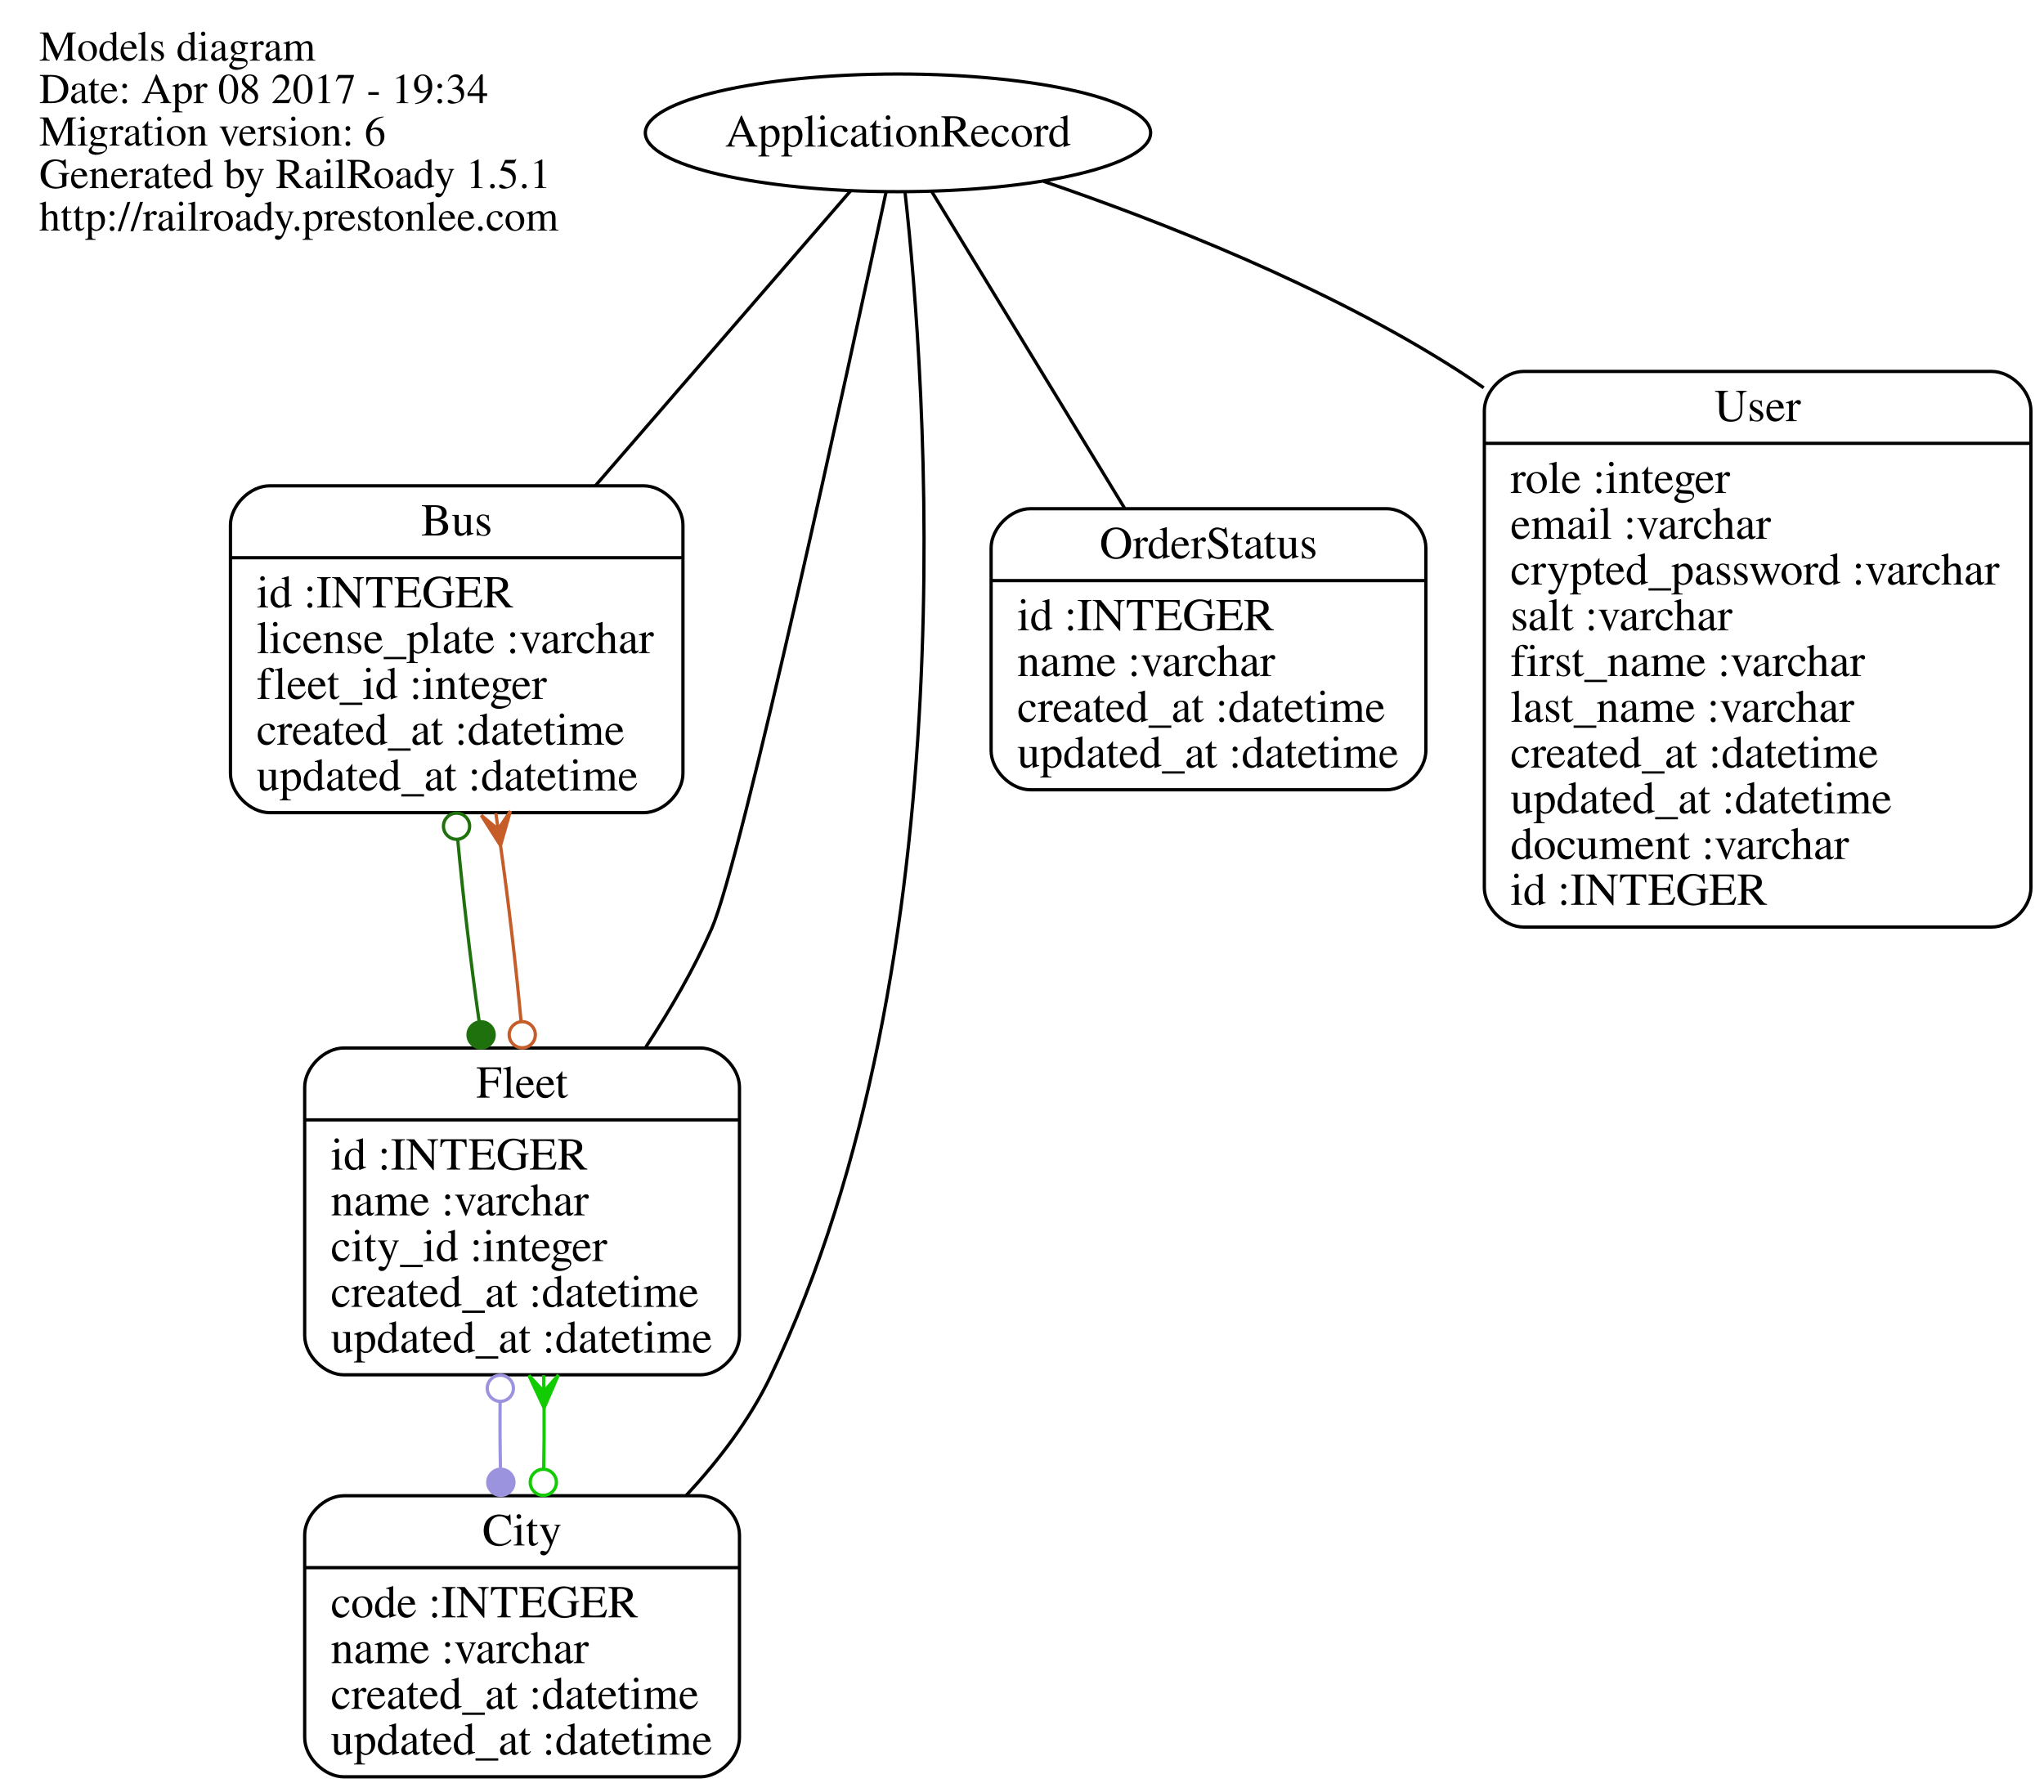
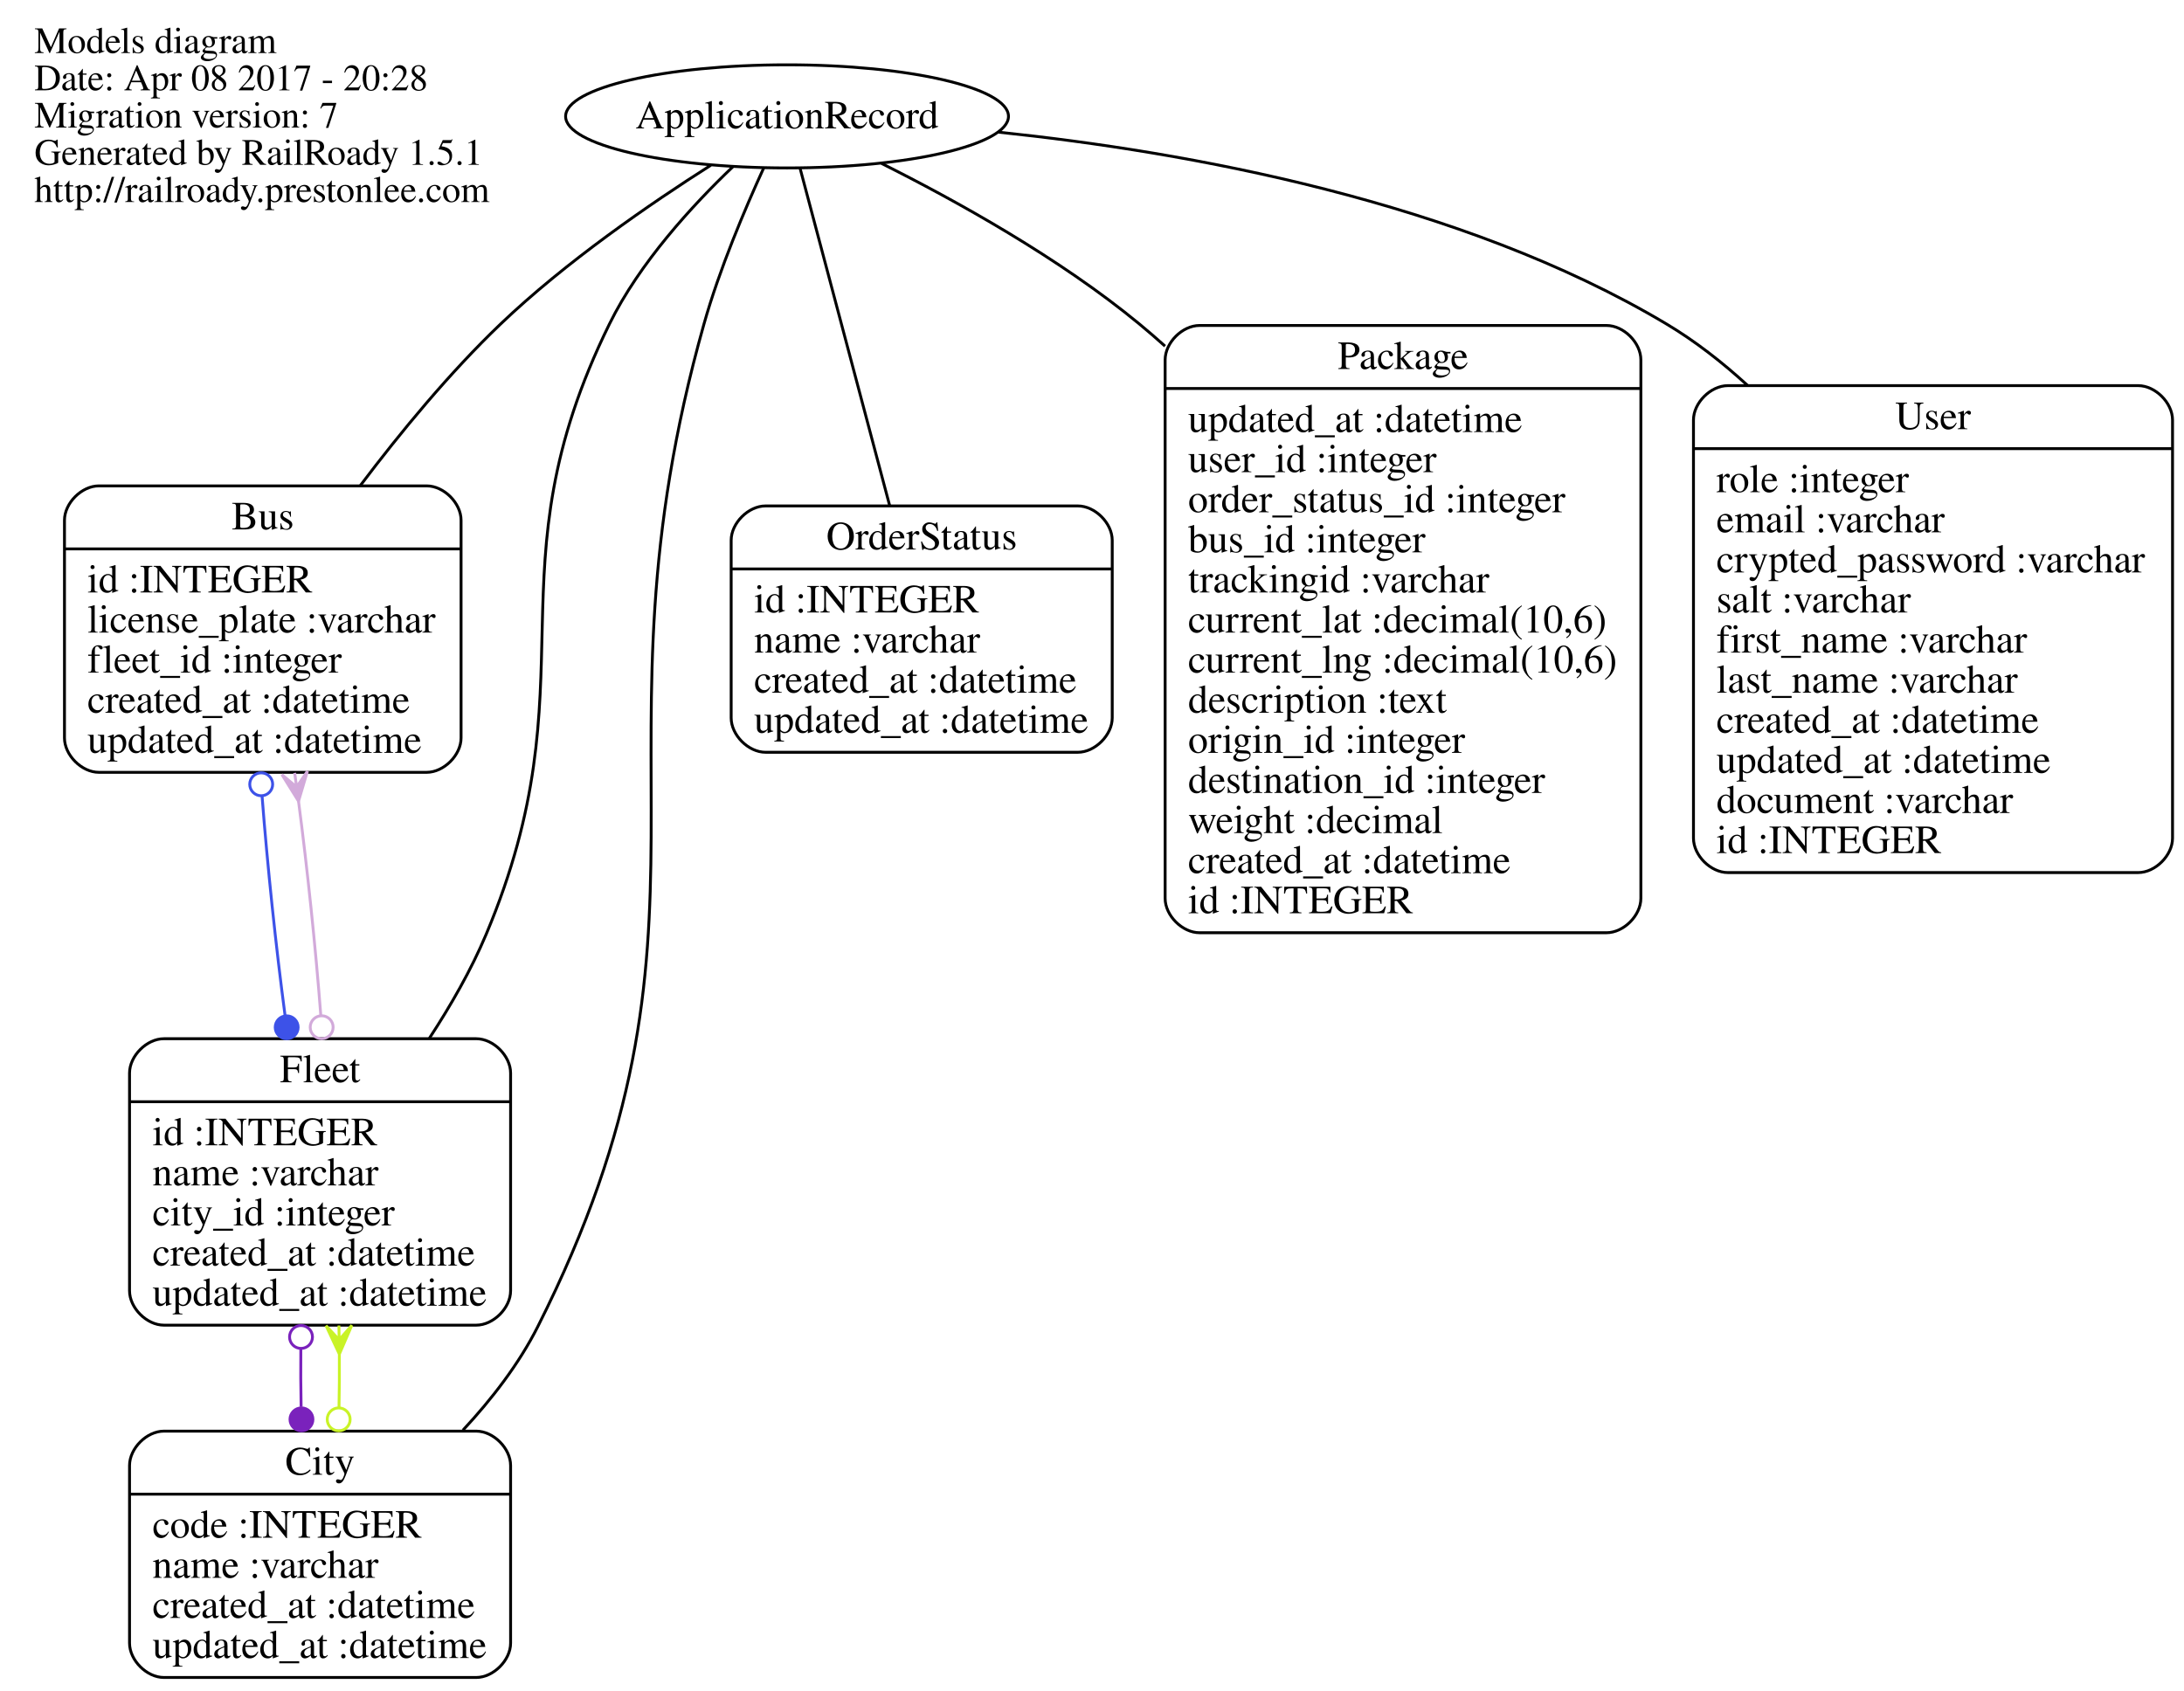
- <svg xmlns="http://www.w3.org/2000/svg" width="625pt" height="548pt" viewBox="0.00 0.00 625.33 548.00">
-   <g id="graph0" class="graph" transform="scale(1 1) rotate(0) translate(4 544)">
-     <polygon fill="none" stroke="none" points="-4,4 -4,-544 621.329,-544 621.329,4 -4,4" />
+ <svg xmlns="http://www.w3.org/2000/svg" width="762pt" height="590pt" viewBox="0.00 0.00 762.33 590.00">
+   <g id="graph0" class="graph" transform="scale(1 1) rotate(0) translate(4 586)">
+     <polygon fill="none" stroke="none" points="-4,4 -4,-586 758.329,-586 758.329,4 -4,4" />
    <g id="node1" class="node">
-       <text text-anchor="start" x="8" y="-525.6" font-family="Times,serif" font-size="13.00">Models diagram</text>
-       <text text-anchor="start" x="8" y="-512.6" font-family="Times,serif" font-size="13.00">Date: Apr 08 2017 - 19:34</text>
-       <text text-anchor="start" x="8" y="-499.6" font-family="Times,serif" font-size="13.00">Migration version: 6</text>
-       <text text-anchor="start" x="8" y="-486.6" font-family="Times,serif" font-size="13.00">Generated by RailRoady 1.5.1</text>
-       <text text-anchor="start" x="8" y="-473.6" font-family="Times,serif" font-size="13.00">http://railroady.prestonlee.com</text>
+       <text text-anchor="start" x="8" y="-567.6" font-family="Times,serif" font-size="13.00">Models diagram</text>
+       <text text-anchor="start" x="8" y="-554.6" font-family="Times,serif" font-size="13.00">Date: Apr 08 2017 - 20:28</text>
+       <text text-anchor="start" x="8" y="-541.6" font-family="Times,serif" font-size="13.00">Migration version: 7</text>
+       <text text-anchor="start" x="8" y="-528.6" font-family="Times,serif" font-size="13.00">Generated by RailRoady 1.5.1</text>
+       <text text-anchor="start" x="8" y="-515.6" font-family="Times,serif" font-size="13.00">http://railroady.prestonlee.com</text>
    </g>
    <g id="node2" class="node">
-       <ellipse fill="none" stroke="black" cx="270.72" cy="-503.5" rx="77.292" ry="18" />
-       <text text-anchor="middle" x="270.72" y="-499.3" font-family="Times,serif" font-size="14.00">ApplicationRecord</text>
+       <ellipse fill="none" stroke="black" cx="270.72" cy="-545.5" rx="77.292" ry="18" />
+       <text text-anchor="middle" x="270.72" y="-541.3" font-family="Times,serif" font-size="14.00">ApplicationRecord</text>
    </g>
    <g id="node3" class="node">
-       <path fill="none" stroke="black" d="M78.504,-295.5C78.504,-295.5 192.936,-295.5 192.936,-295.5 198.936,-295.5 204.936,-301.5 204.936,-307.5 204.936,-307.5 204.936,-383.5 204.936,-383.5 204.936,-389.5 198.936,-395.5 192.936,-395.5 192.936,-395.5 78.504,-395.5 78.504,-395.5 72.504,-395.5 66.504,-389.5 66.504,-383.5 66.504,-383.5 66.504,-307.5 66.504,-307.5 66.504,-301.5 72.504,-295.5 78.504,-295.5" />
-       <text text-anchor="middle" x="135.72" y="-380.3" font-family="Times,serif" font-size="14.00">Bus</text>
-       <polyline fill="none" stroke="black" points="66.504,-373.5 204.936,-373.5 " />
-       <text text-anchor="start" x="74.504" y="-358.3" font-family="Times,serif" font-size="14.00">id :INTEGER</text>
-       <text text-anchor="start" x="74.504" y="-344.3" font-family="Times,serif" font-size="14.00">license_plate :varchar</text>
-       <text text-anchor="start" x="74.504" y="-330.3" font-family="Times,serif" font-size="14.00">fleet_id :integer</text>
-       <text text-anchor="start" x="74.504" y="-316.3" font-family="Times,serif" font-size="14.00">created_at :datetime</text>
-       <text text-anchor="start" x="74.504" y="-302.3" font-family="Times,serif" font-size="14.00">updated_at :datetime</text>
+       <path fill="none" stroke="black" d="M30.504,-316.5C30.504,-316.5 144.936,-316.5 144.936,-316.5 150.936,-316.5 156.936,-322.5 156.936,-328.5 156.936,-328.5 156.936,-404.5 156.936,-404.5 156.936,-410.5 150.936,-416.5 144.936,-416.5 144.936,-416.5 30.504,-416.5 30.504,-416.5 24.504,-416.5 18.504,-410.5 18.504,-404.5 18.504,-404.5 18.504,-328.5 18.504,-328.5 18.504,-322.5 24.504,-316.5 30.504,-316.5" />
+       <text text-anchor="middle" x="87.72" y="-401.3" font-family="Times,serif" font-size="14.00">Bus</text>
+       <polyline fill="none" stroke="black" points="18.504,-394.5 156.936,-394.5 " />
+       <text text-anchor="start" x="26.504" y="-379.3" font-family="Times,serif" font-size="14.00">id :INTEGER</text>
+       <text text-anchor="start" x="26.504" y="-365.3" font-family="Times,serif" font-size="14.00">license_plate :varchar</text>
+       <text text-anchor="start" x="26.504" y="-351.3" font-family="Times,serif" font-size="14.00">fleet_id :integer</text>
+       <text text-anchor="start" x="26.504" y="-337.3" font-family="Times,serif" font-size="14.00">created_at :datetime</text>
+       <text text-anchor="start" x="26.504" y="-323.3" font-family="Times,serif" font-size="14.00">updated_at :datetime</text>
    </g>
    <g id="edge2" class="edge">
-       <path fill="none" stroke="black" d="M256.273,-485.805C237.771,-464.426 204.905,-426.446 178.157,-395.538" />
+       <path fill="none" stroke="black" d="M244.11,-528.437C223.012,-515.029 193.407,-494.67 170.72,-473 153.025,-456.098 135.882,-435.313 121.816,-416.674" />
    </g>
    <g id="node4" class="node">
-       <path fill="none" stroke="black" d="M101.215,-0.5C101.215,-0.5 210.226,-0.5 210.226,-0.5 216.226,-0.5 222.226,-6.5 222.226,-12.5 222.226,-12.5 222.226,-74.5 222.226,-74.5 222.226,-80.5 216.226,-86.5 210.226,-86.5 210.226,-86.5 101.215,-86.5 101.215,-86.5 95.215,-86.5 89.215,-80.5 89.215,-74.5 89.215,-74.5 89.215,-12.5 89.215,-12.5 89.215,-6.5 95.215,-0.5 101.215,-0.5" />
-       <text text-anchor="middle" x="155.72" y="-71.3" font-family="Times,serif" font-size="14.00">City</text>
-       <polyline fill="none" stroke="black" points="89.215,-64.5 222.226,-64.5 " />
-       <text text-anchor="start" x="97.215" y="-49.3" font-family="Times,serif" font-size="14.00">code :INTEGER</text>
-       <text text-anchor="start" x="97.215" y="-35.3" font-family="Times,serif" font-size="14.00">name :varchar</text>
-       <text text-anchor="start" x="97.215" y="-21.3" font-family="Times,serif" font-size="14.00">created_at :datetime</text>
-       <text text-anchor="start" x="97.215" y="-7.3" font-family="Times,serif" font-size="14.00">updated_at :datetime</text>
+       <path fill="none" stroke="black" d="M53.215,-0.5C53.215,-0.5 162.226,-0.5 162.226,-0.5 168.226,-0.5 174.226,-6.5 174.226,-12.5 174.226,-12.5 174.226,-74.5 174.226,-74.5 174.226,-80.5 168.226,-86.5 162.226,-86.5 162.226,-86.5 53.215,-86.5 53.215,-86.5 47.215,-86.5 41.215,-80.5 41.215,-74.5 41.215,-74.5 41.215,-12.5 41.215,-12.5 41.215,-6.5 47.215,-0.5 53.215,-0.5" />
+       <text text-anchor="middle" x="107.72" y="-71.3" font-family="Times,serif" font-size="14.00">City</text>
+       <polyline fill="none" stroke="black" points="41.215,-64.5 174.226,-64.5 " />
+       <text text-anchor="start" x="49.215" y="-49.3" font-family="Times,serif" font-size="14.00">code :INTEGER</text>
+       <text text-anchor="start" x="49.215" y="-35.3" font-family="Times,serif" font-size="14.00">name :varchar</text>
+       <text text-anchor="start" x="49.215" y="-21.3" font-family="Times,serif" font-size="14.00">created_at :datetime</text>
+       <text text-anchor="start" x="49.215" y="-7.3" font-family="Times,serif" font-size="14.00">updated_at :datetime</text>
    </g>
    <g id="edge4" class="edge">
-       <path fill="none" stroke="black" d="M272.899,-485.141C279.113,-429.305 292.76,-250.553 231.72,-123 225.415,-109.825 216.027,-97.473 205.982,-86.642" />
+       <path fill="none" stroke="black" d="M262.595,-527.537C256.071,-513.28 247.136,-492.21 241.72,-473 198.938,-321.238 254.668,-263.813 183.72,-123 177.148,-109.956 167.654,-97.657 157.59,-86.835" />
    </g>
    <g id="node5" class="node">
-       <path fill="none" stroke="black" d="M101.215,-123.5C101.215,-123.5 210.226,-123.5 210.226,-123.5 216.226,-123.5 222.226,-129.5 222.226,-135.5 222.226,-135.5 222.226,-211.5 222.226,-211.5 222.226,-217.5 216.226,-223.5 210.226,-223.5 210.226,-223.5 101.215,-223.5 101.215,-223.5 95.215,-223.5 89.215,-217.5 89.215,-211.5 89.215,-211.5 89.215,-135.5 89.215,-135.5 89.215,-129.5 95.215,-123.5 101.215,-123.5" />
-       <text text-anchor="middle" x="155.72" y="-208.3" font-family="Times,serif" font-size="14.00">Fleet</text>
-       <polyline fill="none" stroke="black" points="89.215,-201.5 222.226,-201.5 " />
-       <text text-anchor="start" x="97.215" y="-186.3" font-family="Times,serif" font-size="14.00">id :INTEGER</text>
-       <text text-anchor="start" x="97.215" y="-172.3" font-family="Times,serif" font-size="14.00">name :varchar</text>
-       <text text-anchor="start" x="97.215" y="-158.3" font-family="Times,serif" font-size="14.00">city_id :integer</text>
-       <text text-anchor="start" x="97.215" y="-144.3" font-family="Times,serif" font-size="14.00">created_at :datetime</text>
-       <text text-anchor="start" x="97.215" y="-130.3" font-family="Times,serif" font-size="14.00">updated_at :datetime</text>
+       <path fill="none" stroke="black" d="M53.215,-123.5C53.215,-123.5 162.226,-123.5 162.226,-123.5 168.226,-123.5 174.226,-129.5 174.226,-135.5 174.226,-135.5 174.226,-211.5 174.226,-211.5 174.226,-217.5 168.226,-223.5 162.226,-223.5 162.226,-223.5 53.215,-223.5 53.215,-223.5 47.215,-223.5 41.215,-217.5 41.215,-211.5 41.215,-211.5 41.215,-135.5 41.215,-135.5 41.215,-129.5 47.215,-123.5 53.215,-123.5" />
+       <text text-anchor="middle" x="107.72" y="-208.3" font-family="Times,serif" font-size="14.00">Fleet</text>
+       <polyline fill="none" stroke="black" points="41.215,-201.5 174.226,-201.5 " />
+       <text text-anchor="start" x="49.215" y="-186.3" font-family="Times,serif" font-size="14.00">id :INTEGER</text>
+       <text text-anchor="start" x="49.215" y="-172.3" font-family="Times,serif" font-size="14.00">name :varchar</text>
+       <text text-anchor="start" x="49.215" y="-158.3" font-family="Times,serif" font-size="14.00">city_id :integer</text>
+       <text text-anchor="start" x="49.215" y="-144.3" font-family="Times,serif" font-size="14.00">created_at :datetime</text>
+       <text text-anchor="start" x="49.215" y="-130.3" font-family="Times,serif" font-size="14.00">updated_at :datetime</text>
    </g>
    <g id="edge7" class="edge">
-       <path fill="none" stroke="black" d="M267.064,-485.332C255.976,-433.52 222.93,-280.99 213.72,-260 208.315,-247.681 201.099,-235.242 193.597,-223.81" />
+       <path fill="none" stroke="black" d="M251.786,-527.889C237.723,-514.48 219.228,-494.381 208.72,-473 166.124,-386.325 203.118,-349.042 165.72,-260 160.511,-247.597 153.376,-235.123 145.89,-223.684" />
    </g>
    <g id="node6" class="node">
-       <path fill="none" stroke="black" d="M311.215,-302.5C311.215,-302.5 420.226,-302.5 420.226,-302.5 426.226,-302.5 432.226,-308.5 432.226,-314.5 432.226,-314.5 432.226,-376.5 432.226,-376.5 432.226,-382.5 426.226,-388.5 420.226,-388.5 420.226,-388.5 311.215,-388.5 311.215,-388.5 305.215,-388.5 299.215,-382.5 299.215,-376.5 299.215,-376.5 299.215,-314.5 299.215,-314.5 299.215,-308.5 305.215,-302.5 311.215,-302.5" />
-       <text text-anchor="middle" x="365.72" y="-373.3" font-family="Times,serif" font-size="14.00">OrderStatus</text>
-       <polyline fill="none" stroke="black" points="299.215,-366.5 432.226,-366.5 " />
-       <text text-anchor="start" x="307.215" y="-351.3" font-family="Times,serif" font-size="14.00">id :INTEGER</text>
-       <text text-anchor="start" x="307.215" y="-337.3" font-family="Times,serif" font-size="14.00">name :varchar</text>
-       <text text-anchor="start" x="307.215" y="-323.3" font-family="Times,serif" font-size="14.00">created_at :datetime</text>
-       <text text-anchor="start" x="307.215" y="-309.3" font-family="Times,serif" font-size="14.00">updated_at :datetime</text>
+       <path fill="none" stroke="black" d="M263.215,-323.5C263.215,-323.5 372.226,-323.5 372.226,-323.5 378.226,-323.5 384.226,-329.5 384.226,-335.5 384.226,-335.5 384.226,-397.5 384.226,-397.5 384.226,-403.5 378.226,-409.5 372.226,-409.5 372.226,-409.5 263.215,-409.5 263.215,-409.5 257.215,-409.5 251.215,-403.5 251.215,-397.5 251.215,-397.5 251.215,-335.5 251.215,-335.5 251.215,-329.5 257.215,-323.5 263.215,-323.5" />
+       <text text-anchor="middle" x="317.72" y="-394.3" font-family="Times,serif" font-size="14.00">OrderStatus</text>
+       <polyline fill="none" stroke="black" points="251.215,-387.5 384.226,-387.5 " />
+       <text text-anchor="start" x="259.215" y="-372.3" font-family="Times,serif" font-size="14.00">id :INTEGER</text>
+       <text text-anchor="start" x="259.215" y="-358.3" font-family="Times,serif" font-size="14.00">name :varchar</text>
+       <text text-anchor="start" x="259.215" y="-344.3" font-family="Times,serif" font-size="14.00">created_at :datetime</text>
+       <text text-anchor="start" x="259.215" y="-330.3" font-family="Times,serif" font-size="14.00">updated_at :datetime</text>
    </g>
    <g id="edge8" class="edge">
-       <path fill="none" stroke="black" d="M281.068,-485.508C295.11,-462.45 320.669,-420.479 340.041,-388.668" />
+       <path fill="none" stroke="black" d="M275.227,-527.528C282.372,-500.619 296.516,-447.356 306.519,-409.683" />
    </g>
    <g id="node7" class="node">
-       <path fill="none" stroke="black" d="M462.111,-260.5C462.111,-260.5 605.329,-260.5 605.329,-260.5 611.329,-260.5 617.329,-266.5 617.329,-272.5 617.329,-272.5 617.329,-418.5 617.329,-418.5 617.329,-424.5 611.329,-430.5 605.329,-430.5 605.329,-430.5 462.111,-430.5 462.111,-430.5 456.111,-430.5 450.111,-424.5 450.111,-418.5 450.111,-418.5 450.111,-272.5 450.111,-272.5 450.111,-266.5 456.111,-260.5 462.111,-260.5" />
-       <text text-anchor="middle" x="533.72" y="-415.3" font-family="Times,serif" font-size="14.00">User</text>
-       <polyline fill="none" stroke="black" points="450.111,-408.5 617.329,-408.5 " />
-       <text text-anchor="start" x="458.111" y="-393.3" font-family="Times,serif" font-size="14.00">role :integer</text>
-       <text text-anchor="start" x="458.111" y="-379.3" font-family="Times,serif" font-size="14.00">email :varchar</text>
-       <text text-anchor="start" x="458.111" y="-365.3" font-family="Times,serif" font-size="14.00">crypted_password :varchar</text>
-       <text text-anchor="start" x="458.111" y="-351.3" font-family="Times,serif" font-size="14.00">salt :varchar</text>
-       <text text-anchor="start" x="458.111" y="-337.3" font-family="Times,serif" font-size="14.00">first_name :varchar</text>
-       <text text-anchor="start" x="458.111" y="-323.3" font-family="Times,serif" font-size="14.00">last_name :varchar</text>
-       <text text-anchor="start" x="458.111" y="-309.3" font-family="Times,serif" font-size="14.00">created_at :datetime</text>
-       <text text-anchor="start" x="458.111" y="-295.3" font-family="Times,serif" font-size="14.00">updated_at :datetime</text>
-       <text text-anchor="start" x="458.111" y="-281.3" font-family="Times,serif" font-size="14.00">document :varchar</text>
-       <text text-anchor="start" x="458.111" y="-267.3" font-family="Times,serif" font-size="14.00">id :INTEGER</text>
+       <path fill="none" stroke="black" d="M414.692,-260.5C414.692,-260.5 556.748,-260.5 556.748,-260.5 562.748,-260.5 568.748,-266.5 568.748,-272.5 568.748,-272.5 568.748,-460.5 568.748,-460.5 568.748,-466.5 562.748,-472.5 556.748,-472.5 556.748,-472.5 414.692,-472.5 414.692,-472.5 408.692,-472.5 402.692,-466.5 402.692,-460.5 402.692,-460.5 402.692,-272.5 402.692,-272.5 402.692,-266.5 408.692,-260.5 414.692,-260.5" />
+       <text text-anchor="middle" x="485.72" y="-457.3" font-family="Times,serif" font-size="14.00">Package</text>
+       <polyline fill="none" stroke="black" points="402.692,-450.5 568.748,-450.5 " />
+       <text text-anchor="start" x="410.692" y="-435.3" font-family="Times,serif" font-size="14.00">updated_at :datetime</text>
+       <text text-anchor="start" x="410.692" y="-421.3" font-family="Times,serif" font-size="14.00">user_id :integer</text>
+       <text text-anchor="start" x="410.692" y="-407.3" font-family="Times,serif" font-size="14.00">order_status_id :integer</text>
+       <text text-anchor="start" x="410.692" y="-393.3" font-family="Times,serif" font-size="14.00">bus_id :integer</text>
+       <text text-anchor="start" x="410.692" y="-379.3" font-family="Times,serif" font-size="14.00">trackingid :varchar</text>
+       <text text-anchor="start" x="410.692" y="-365.3" font-family="Times,serif" font-size="14.00">current_lat :decimal(10,6)</text>
+       <text text-anchor="start" x="410.692" y="-351.3" font-family="Times,serif" font-size="14.00">current_lng :decimal(10,6)</text>
+       <text text-anchor="start" x="410.692" y="-337.3" font-family="Times,serif" font-size="14.00">description :text</text>
+       <text text-anchor="start" x="410.692" y="-323.3" font-family="Times,serif" font-size="14.00">origin_id :integer</text>
+       <text text-anchor="start" x="410.692" y="-309.3" font-family="Times,serif" font-size="14.00">destination_id :integer</text>
+       <text text-anchor="start" x="410.692" y="-295.3" font-family="Times,serif" font-size="14.00">weight :decimal</text>
+       <text text-anchor="start" x="410.692" y="-281.3" font-family="Times,serif" font-size="14.00">created_at :datetime</text>
+       <text text-anchor="start" x="410.692" y="-267.3" font-family="Times,serif" font-size="14.00">id :INTEGER</text>
    </g>
    <g id="edge9" class="edge">
-       <path fill="none" stroke="black" d="M315.293,-488.647C351.07,-476.429 401.748,-456.592 441.72,-431 444.46,-429.246 447.194,-427.407 449.915,-425.5" />
+       <path fill="none" stroke="black" d="M303.664,-529.09C329.567,-516.122 365.815,-496.036 393.72,-473 396.719,-470.525 399.702,-467.947 402.66,-465.288" />
+     </g>
+     <g id="node8" class="node">
+       <path fill="none" stroke="black" d="M599.111,-281.5C599.111,-281.5 742.329,-281.5 742.329,-281.5 748.329,-281.5 754.329,-287.5 754.329,-293.5 754.329,-293.5 754.329,-439.5 754.329,-439.5 754.329,-445.5 748.329,-451.5 742.329,-451.5 742.329,-451.5 599.111,-451.5 599.111,-451.5 593.111,-451.5 587.111,-445.5 587.111,-439.5 587.111,-439.5 587.111,-293.5 587.111,-293.5 587.111,-287.5 593.111,-281.5 599.111,-281.5" />
+       <text text-anchor="middle" x="670.72" y="-436.3" font-family="Times,serif" font-size="14.00">User</text>
+       <polyline fill="none" stroke="black" points="587.111,-429.5 754.329,-429.5 " />
+       <text text-anchor="start" x="595.111" y="-414.3" font-family="Times,serif" font-size="14.00">role :integer</text>
+       <text text-anchor="start" x="595.111" y="-400.3" font-family="Times,serif" font-size="14.00">email :varchar</text>
+       <text text-anchor="start" x="595.111" y="-386.3" font-family="Times,serif" font-size="14.00">crypted_password :varchar</text>
+       <text text-anchor="start" x="595.111" y="-372.3" font-family="Times,serif" font-size="14.00">salt :varchar</text>
+       <text text-anchor="start" x="595.111" y="-358.3" font-family="Times,serif" font-size="14.00">first_name :varchar</text>
+       <text text-anchor="start" x="595.111" y="-344.3" font-family="Times,serif" font-size="14.00">last_name :varchar</text>
+       <text text-anchor="start" x="595.111" y="-330.3" font-family="Times,serif" font-size="14.00">created_at :datetime</text>
+       <text text-anchor="start" x="595.111" y="-316.3" font-family="Times,serif" font-size="14.00">updated_at :datetime</text>
+       <text text-anchor="start" x="595.111" y="-302.3" font-family="Times,serif" font-size="14.00">document :varchar</text>
+       <text text-anchor="start" x="595.111" y="-288.3" font-family="Times,serif" font-size="14.00">id :INTEGER</text>
+     </g>
+     <g id="edge10" class="edge">
+       <path fill="none" stroke="black" d="M344.595,-539.98C409.91,-533.152 505.725,-516.015 577.72,-473 587.676,-467.052 597.14,-459.678 605.95,-451.614" />
    </g>
    <g id="edge1" class="edge">
-       <path fill="none" stroke="#1e710c" d="M136.037,-287.243C137.703,-269.324 140.03,-249.558 142.58,-231.646" />
-       <ellipse fill="none" stroke="#1e710c" cx="135.673" cy="-291.345" rx="4" ry="4" />
-       <ellipse fill="#1e710c" stroke="#1e710c" cx="143.186" cy="-227.518" rx="4" ry="4" />
+       <path fill="none" stroke="#3d52e8" d="M87.482,-308.113C89.345,-283.888 92.295,-255.75 95.507,-231.561" />
+       <ellipse fill="none" stroke="#3d52e8" cx="87.174" cy="-312.323" rx="4" ry="4" />
+       <ellipse fill="#3d52e8" stroke="#3d52e8" cx="96.064" cy="-227.484" rx="4" ry="4" />
    </g>
    <g id="edge3" class="edge">
-       <path fill="none" stroke="#12cb02" d="M162.33,-94.773C162.456,-100.853 162.497,-107.107 162.453,-113.3" />
-       <ellipse fill="none" stroke="#12cb02" cx="162.216" cy="-90.61" rx="4" ry="4" />
-       <polygon fill="#12cb02" stroke="#12cb02" points="162.452,-113.379 157.806,-123.312 162.379,-118.378 162.305,-123.378 162.305,-123.378 162.305,-123.378 162.379,-118.378 166.805,-123.444 162.452,-113.379 162.452,-113.379" />
+       <path fill="none" stroke="#c9f327" d="M114.33,-94.773C114.456,-100.853 114.497,-107.107 114.453,-113.3" />
+       <ellipse fill="none" stroke="#c9f327" cx="114.216" cy="-90.61" rx="4" ry="4" />
+       <polygon fill="#c9f327" stroke="#c9f327" points="114.452,-113.379 109.806,-123.312 114.379,-118.378 114.305,-123.378 114.305,-123.378 114.305,-123.378 114.379,-118.378 118.805,-123.444 114.452,-113.379 114.452,-113.379" />
    </g>
    <g id="edge6" class="edge">
-       <path fill="none" stroke="#c65d28" d="M155.394,-231.861C153.791,-249.075 151.581,-267.987 149.148,-285.316" />
-       <ellipse fill="none" stroke="#c65d28" cx="155.777" cy="-227.545" rx="4" ry="4" />
-       <polygon fill="#c65d28" stroke="#c65d28" points="149.131,-285.433 143.238,-294.681 148.411,-290.381 147.691,-295.329 147.691,-295.329 147.691,-295.329 148.411,-290.381 152.144,-295.977 149.131,-285.433 149.131,-285.433" />
+       <path fill="none" stroke="#d2aada" d="M107.974,-231.693C106.164,-255.272 103.321,-282.585 100.207,-306.363" />
+       <ellipse fill="none" stroke="#d2aada" cx="108.279" cy="-227.51" rx="4" ry="4" />
+       <polygon fill="#d2aada" stroke="#d2aada" points="100.202,-306.403 94.4,-315.708 99.531,-311.358 98.859,-316.313 98.859,-316.313 98.859,-316.313 99.531,-311.358 103.318,-316.917 100.202,-306.403 100.202,-306.403" />
    </g>
    <g id="edge5" class="edge">
-       <path fill="none" stroke="#9c93de" d="M149.005,-115.331C148.936,-108.538 148.97,-101.641 149.106,-94.951" />
-       <ellipse fill="none" stroke="#9c93de" cx="149.07" cy="-119.378" rx="4" ry="4" />
-       <ellipse fill="#9c93de" stroke="#9c93de" cx="149.225" cy="-90.61" rx="4" ry="4" />
+       <path fill="none" stroke="#7a22bc" d="M101.005,-115.331C100.936,-108.538 100.97,-101.641 101.106,-94.951" />
+       <ellipse fill="none" stroke="#7a22bc" cx="101.07" cy="-119.378" rx="4" ry="4" />
+       <ellipse fill="#7a22bc" stroke="#7a22bc" cx="101.225" cy="-90.61" rx="4" ry="4" />
    </g>
  </g>
</svg>
